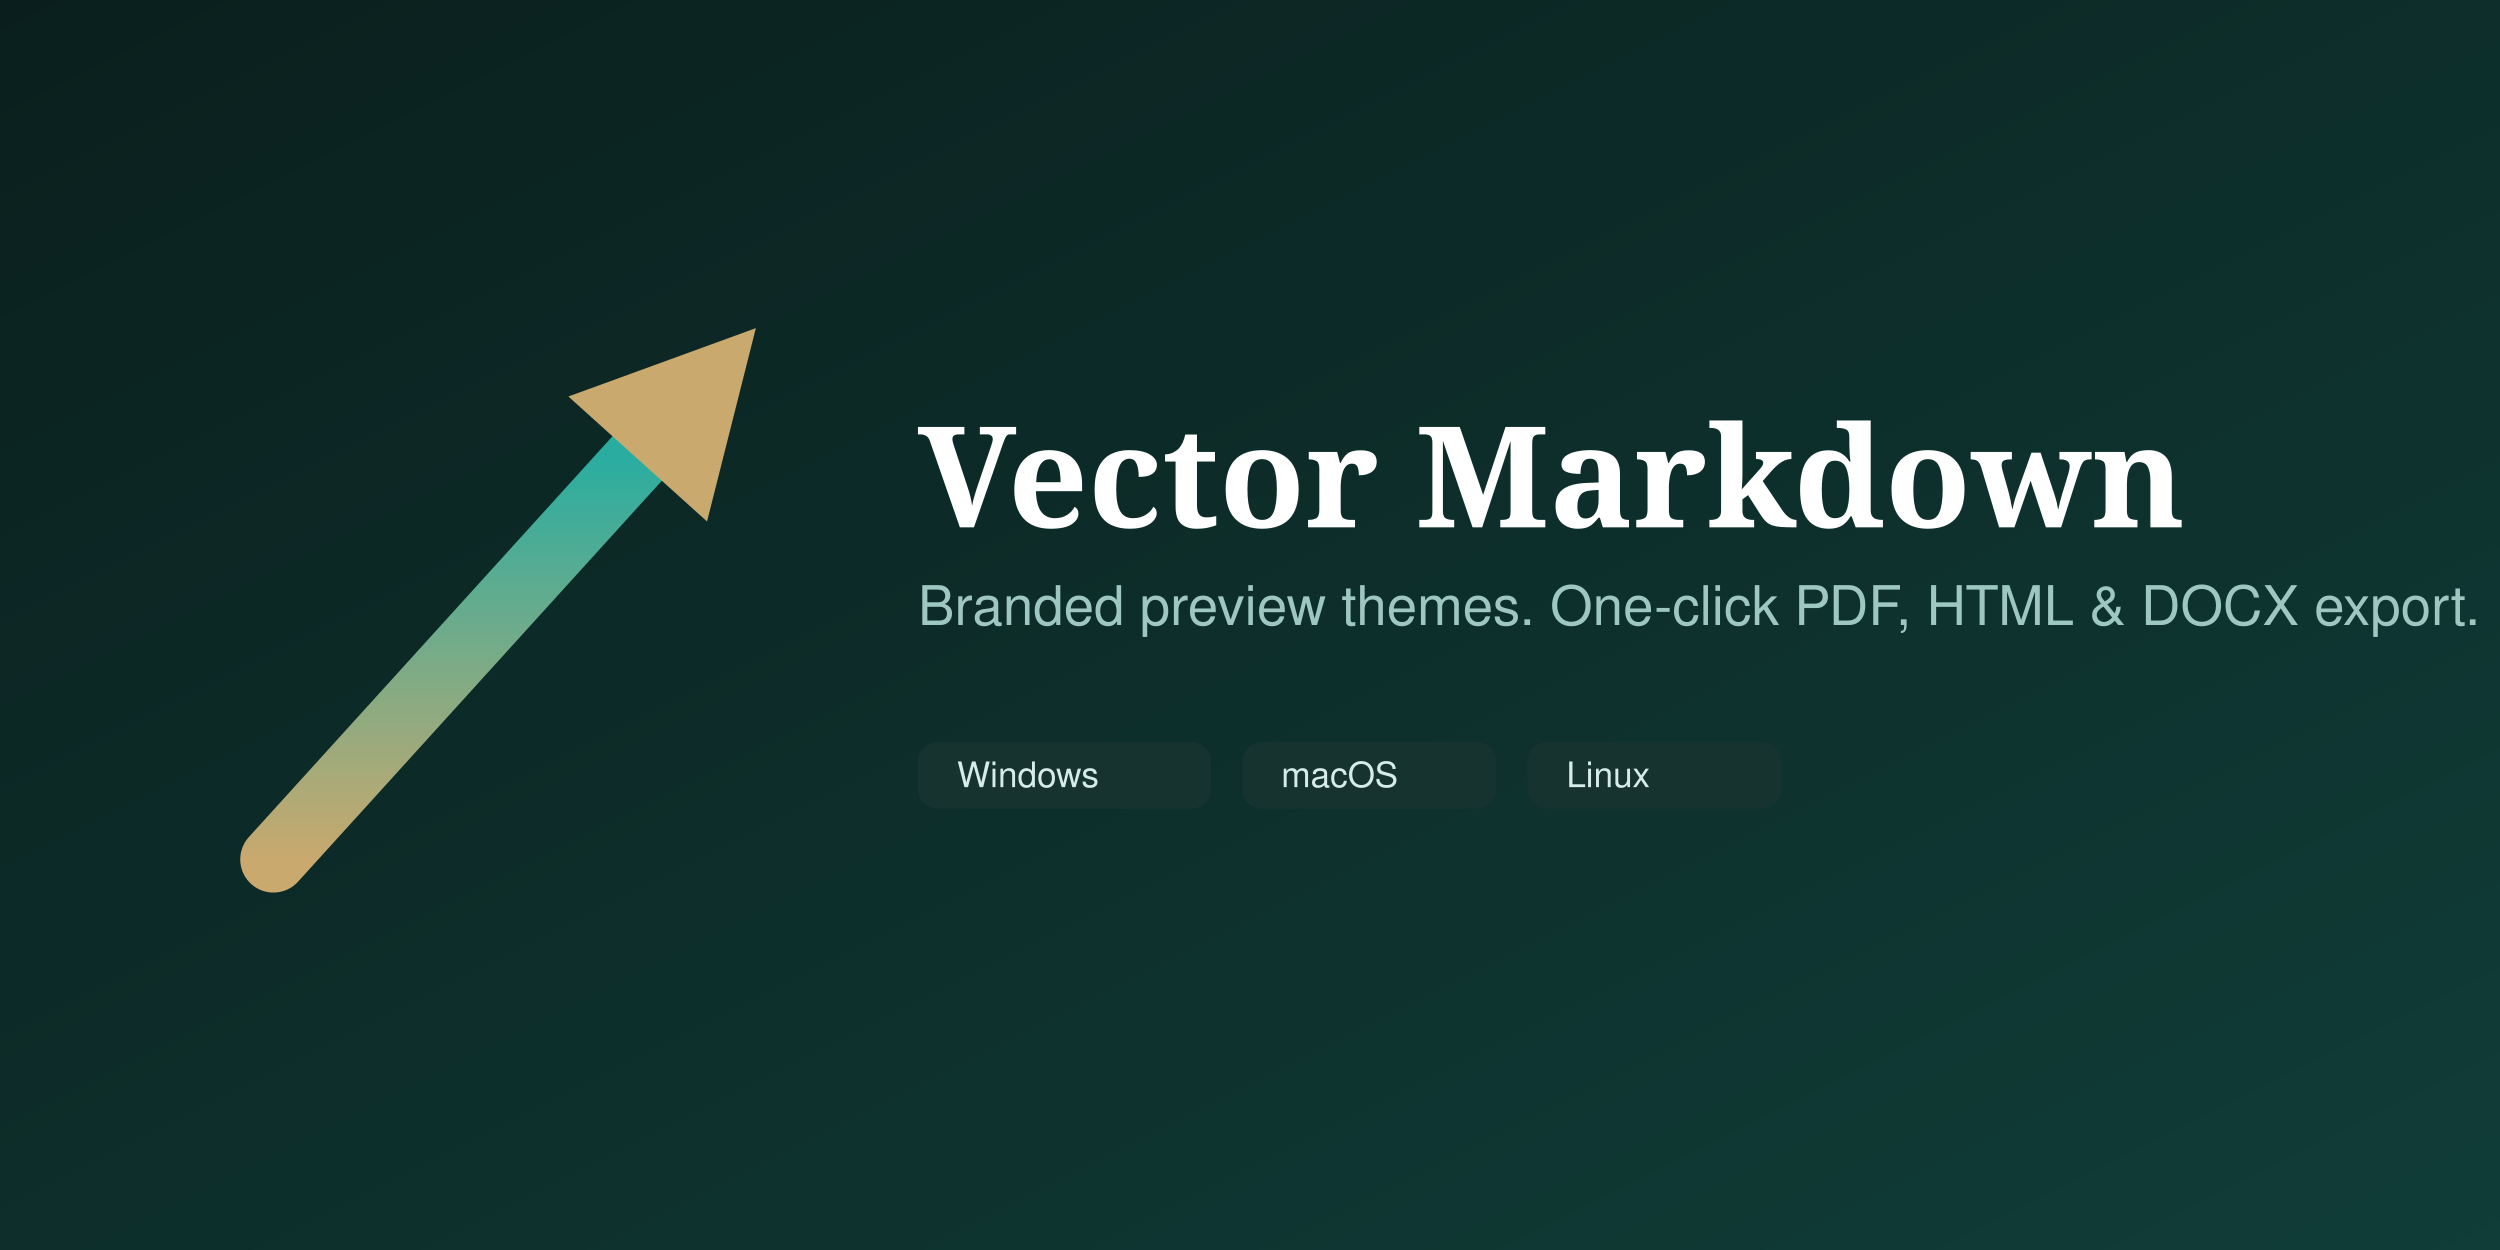
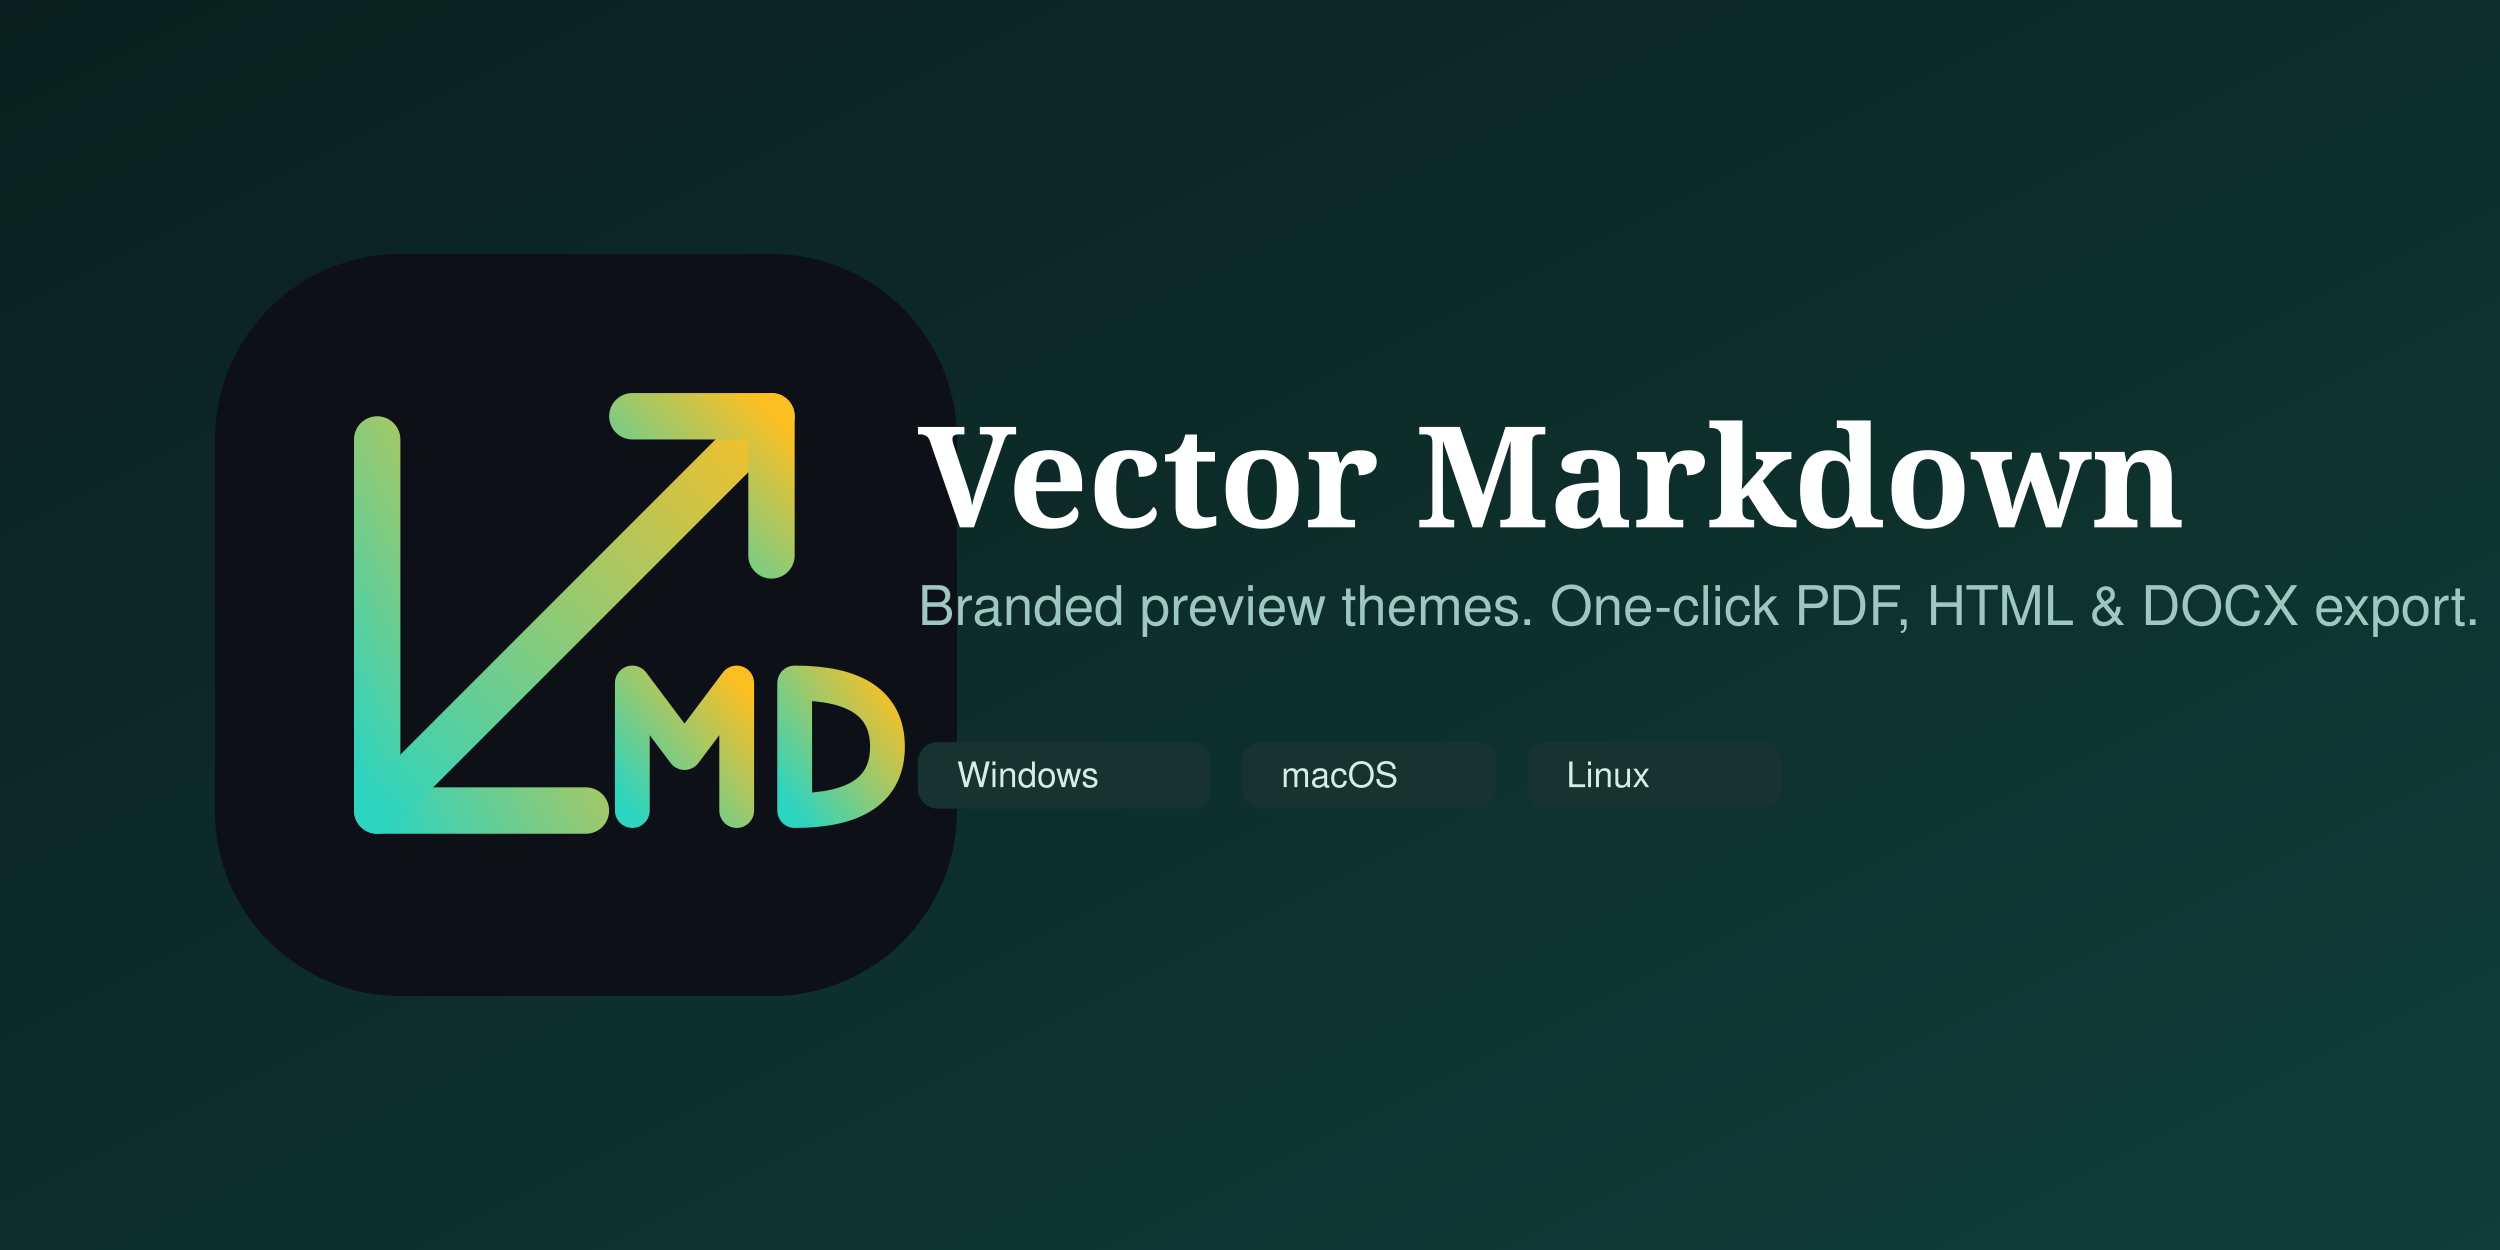
<svg xmlns="http://www.w3.org/2000/svg" width="1280" height="640" viewBox="0 0 1280 640">
  <defs>
    <linearGradient id="bg" x1="0%" y1="0%" x2="100%" y2="100%">
      <stop offset="0%" stop-color="#0A1F1D" />
      <stop offset="100%" stop-color="#103D38" />
    </linearGradient>
-     <linearGradient id="stroke" x1="0%" y1="0%" x2="0%" y2="100%">
-       <stop offset="0%" stop-color="#2AADA0" />
-       <stop offset="100%" stop-color="#C9A96E" />
+     <linearGradient id="iconGrad" x1="0%" y1="100%" x2="100%" y2="0%">
+       <stop offset="0%" stop-color="#2DD4BF" />
+       <stop offset="100%" stop-color="#FBBF24" />
    </linearGradient>
  </defs>
  <rect width="1280" height="640" fill="url(#bg)" />
-   <g transform="translate(120,140)">
-     <line x1="20" y1="300" x2="206" y2="95" stroke="url(#stroke)" stroke-width="34" stroke-linecap="round" />
-     <polygon points="267,28 242,127 171,63" fill="#C9A96E" />
+   <g transform="translate(110,130) scale(2.96875)">
+     <rect width="128" height="128" rx="32" fill="#0D1117" />
+     <g stroke="url(#iconGrad)" stroke-width="8" stroke-linecap="round" stroke-linejoin="round" fill="none">
+       <path d="M 28 32 L 28 96 L 64 96" />
+       <path d="M 28 96 L 96 28" />
+       <path d="M 72 28 L 96 28 L 96 52" />
+     </g>
+     <g stroke="url(#iconGrad)" stroke-width="6" stroke-linecap="round" stroke-linejoin="round" fill="none">
+       <path d="M 72 96 L 72 74 L 81 86 L 90 74 L 90 96" />
+       <path d="M 100 96 L 100 74 Q 116 74 116 85 Q 116 96 100 96 Z" />
+     </g>
  </g>
  <text x="470" y="270" font-family="Georgia, 'Playfair Display', serif" font-size="72" font-weight="700" fill="#FFFFFF">Vector Markdown</text>
  <text x="470" y="320" font-family="Segoe UI, Helvetica, Arial, sans-serif" font-size="28" fill="#9FC7C1">Branded preview themes. One-click PDF, HTML &amp; DOCX export.</text>
  <g transform="translate(470,380)" font-family="Segoe UI, Helvetica, Arial, sans-serif" font-size="18" fill="#D6ECE9">
    <rect x="0" y="0" width="150" height="34" rx="10" fill="#163330" />
    <text x="20" y="23">Windows</text>
    <rect x="166" y="0" width="130" height="34" rx="10" fill="#163330" />
    <text x="186" y="23">macOS</text>
    <rect x="312" y="0" width="130" height="34" rx="10" fill="#163330" />
    <text x="332" y="23">Linux</text>
  </g>
</svg>
